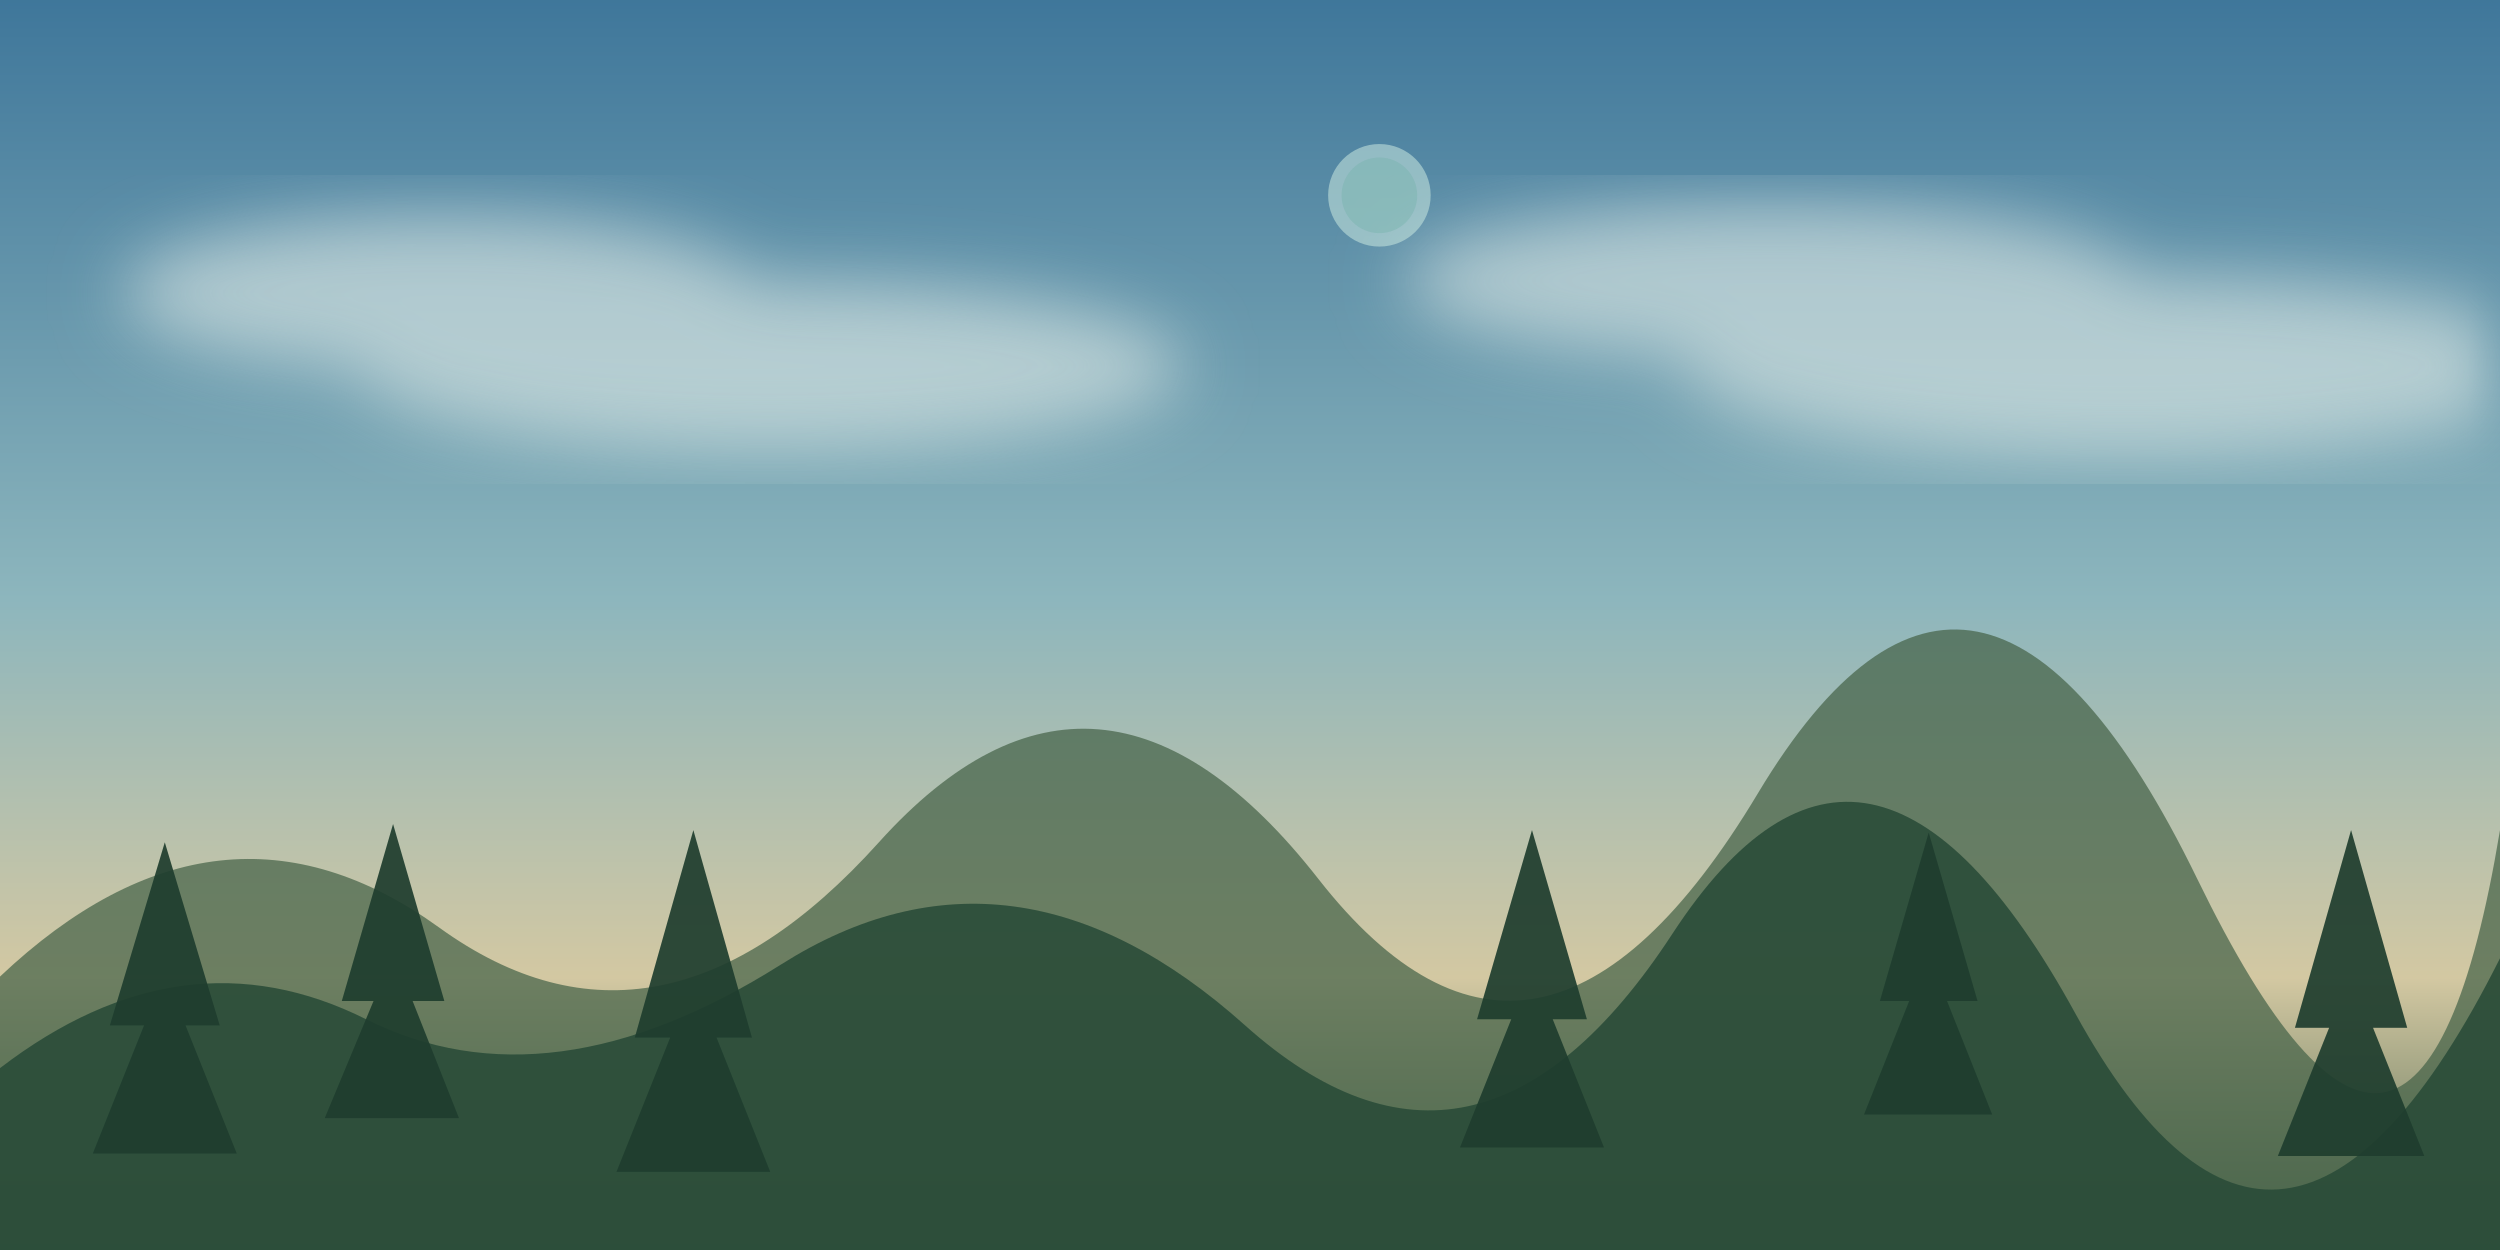
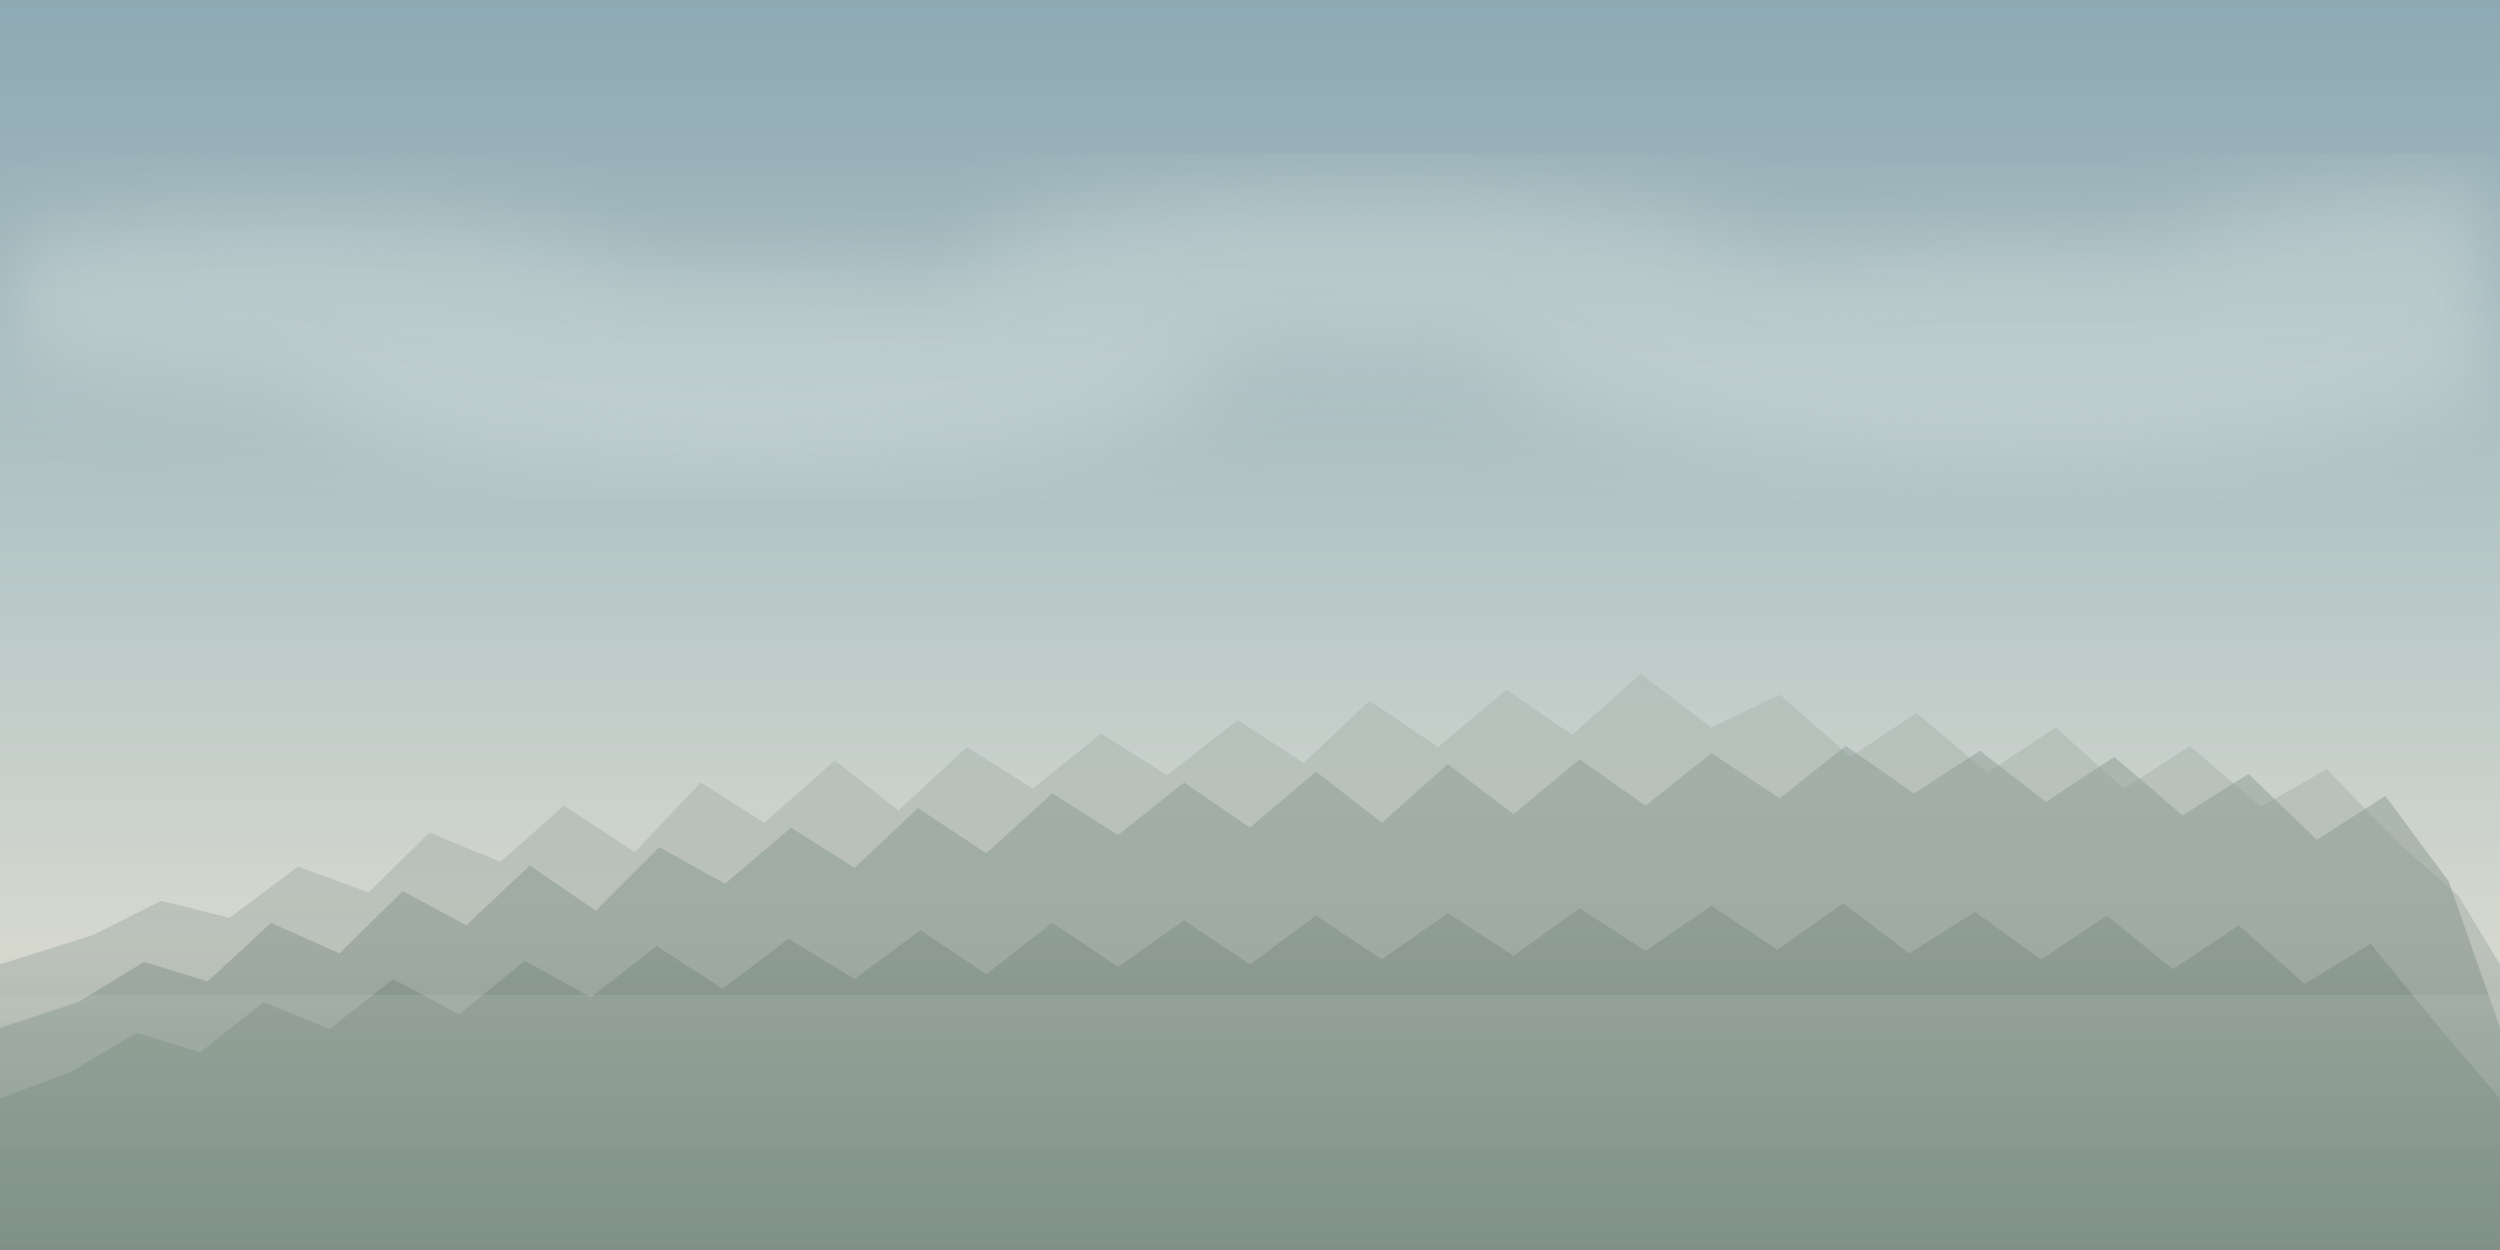
- <svg xmlns="http://www.w3.org/2000/svg" viewBox="0 0 2048 1024">
+ <svg xmlns="http://www.w3.org/2000/svg" viewBox="0 0 2048 1024" preserveAspectRatio="xMidYMid slice">
  <defs>
-     <linearGradient id="g" x2="0" y2="1">
-       <stop stop-color="#3e769a" />
-       <stop offset=".48" stop-color="#8db6bd" />
-       <stop offset=".78" stop-color="#d3c8a2" />
-       <stop offset="1" stop-color="#4b654e" />
+     <linearGradient id="sky" x2="0" y2="1">
+       <stop stop-color="#8da9b3" />
+       <stop offset=".48" stop-color="#bac9c8" />
+       <stop offset=".76" stop-color="#d6d8ce" />
+       <stop offset="1" stop-color="#9baaa0" />
    </linearGradient>
-     <filter id="b">
-       <feGaussianBlur stdDeviation="28" />
+     <linearGradient id="far" x2="0" y2="1">
+       <stop stop-color="#a7b1ac" />
+       <stop offset="1" stop-color="#85958e" />
+     </linearGradient>
+     <linearGradient id="mid" x2="0" y2="1">
+       <stop stop-color="#8d9c96" />
+       <stop offset="1" stop-color="#6e8178" />
+     </linearGradient>
+     <linearGradient id="near" x2="0" y2="1">
+       <stop stop-color="#75877d" />
+       <stop offset="1" stop-color="#586f63" />
+     </linearGradient>
+     <filter id="cloud">
+       <feGaussianBlur stdDeviation="34" />
    </filter>
  </defs>
-   <rect width="2048" height="1024" fill="url(#g)" />
-   <g fill="#eef4ed" opacity=".55" filter="url(#b)">
-     <ellipse cx="360" cy="240" rx="260" ry="65" />
-     <ellipse cx="630" cy="300" rx="340" ry="70" />
-     <ellipse cx="1450" cy="230" rx="300" ry="65" />
-     <ellipse cx="1740" cy="300" rx="360" ry="75" />
+   <rect width="2048" height="1024" fill="url(#sky)" />
+   <g fill="#edf1ec" opacity=".30" filter="url(#cloud)">
+     <ellipse cx="245" cy="245" rx="300" ry="72" />
+     <ellipse cx="610" cy="300" rx="390" ry="84" />
+     <ellipse cx="1120" cy="220" rx="330" ry="70" />
+     <ellipse cx="1645" cy="285" rx="430" ry="88" />
+     <ellipse cx="2010" cy="215" rx="250" ry="64" />
  </g>
-   <path d="M0 800 Q180 630 360 760T720 690T1080 720T1440 650T1800 720T2048 680V1024H0Z" fill="#456348" opacity=".72" />
-   <path d="M0 875 Q150 760 300 835T640 790T1020 840T1370 765T1700 830T2048 785V1024H0Z" fill="#294b38" opacity=".88" />
-   <g fill="#1e3d2e" opacity=".92">
-     <path d="M90 840l45-150 45 150h-28l42 105H76l42-105z" />
-     <path d="M280 820l42-145 42 145h-26l38 96H266l40-96z" />
-     <path d="M520 850l48-170 48 170h-29l44 110H505l44-110z" />
-     <path d="M1210 835l45-155 45 155h-28l42 105h-118l42-105z" />
-     <path d="M1540 820l40-138 40 138h-25l37 93h-105l37-93z" />
-     <path d="M1880 842l46-162 46 162h-28l42 105h-120l42-105z" />
-   </g>
-   <circle cx="1130" cy="160" r="42" fill="#c9e8df" opacity=".55" />
-   <circle cx="1130" cy="160" r="31" fill="#77b3ad" opacity=".45" />
+   <path d="M0 790 L76 766 L132 738 L188 752 L244 710 L302 731 L352 682 L410 706 L462 660 L520 698 L574 641 L626 674 L684 623 L736 664 L792 612 L846 646 L902 601 L956 635 L1014 590 L1068 625 L1122 574 L1178 612 L1234 565 L1288 602 L1344 552 L1402 596 L1458 569 L1516 620 L1570 584 L1628 633 L1684 596 L1740 646 L1794 611 L1852 661 L1906 630 L1964 690 L2014 734 L2048 790 V1024 H0Z" fill="url(#far)" opacity=".42" />
+   <path d="M0 842 L64 821 L118 788 L170 804 L222 756 L278 781 L330 730 L382 758 L434 709 L488 746 L540 694 L594 724 L648 678 L700 711 L752 662 L808 699 L862 650 L916 684 L970 641 L1024 678 L1078 632 L1132 674 L1186 626 L1240 667 L1294 622 L1348 660 L1402 617 L1458 654 L1512 611 L1568 650 L1622 615 L1676 657 L1732 620 L1788 668 L1842 634 L1898 688 L1954 652 L2006 722 L2048 842 V1024 H0Z" fill="url(#mid)" opacity=".48" />
+   <path d="M0 900 L58 878 L112 846 L164 862 L216 821 L270 843 L322 802 L376 831 L430 787 L484 817 L538 775 L592 810 L646 769 L700 802 L754 762 L808 798 L862 756 L916 792 L970 754 L1024 790 L1078 750 L1132 786 L1186 748 L1240 783 L1294 744 L1348 779 L1402 742 L1456 778 L1510 740 L1564 781 L1618 747 L1672 786 L1726 750 L1780 794 L1834 758 L1888 806 L1942 773 L1996 839 L2048 900 V1024 H0Z" fill="url(#near)" opacity=".38" />
+   <rect y="815" width="2048" height="209" fill="#cbd4cd" opacity=".16" />
</svg>
